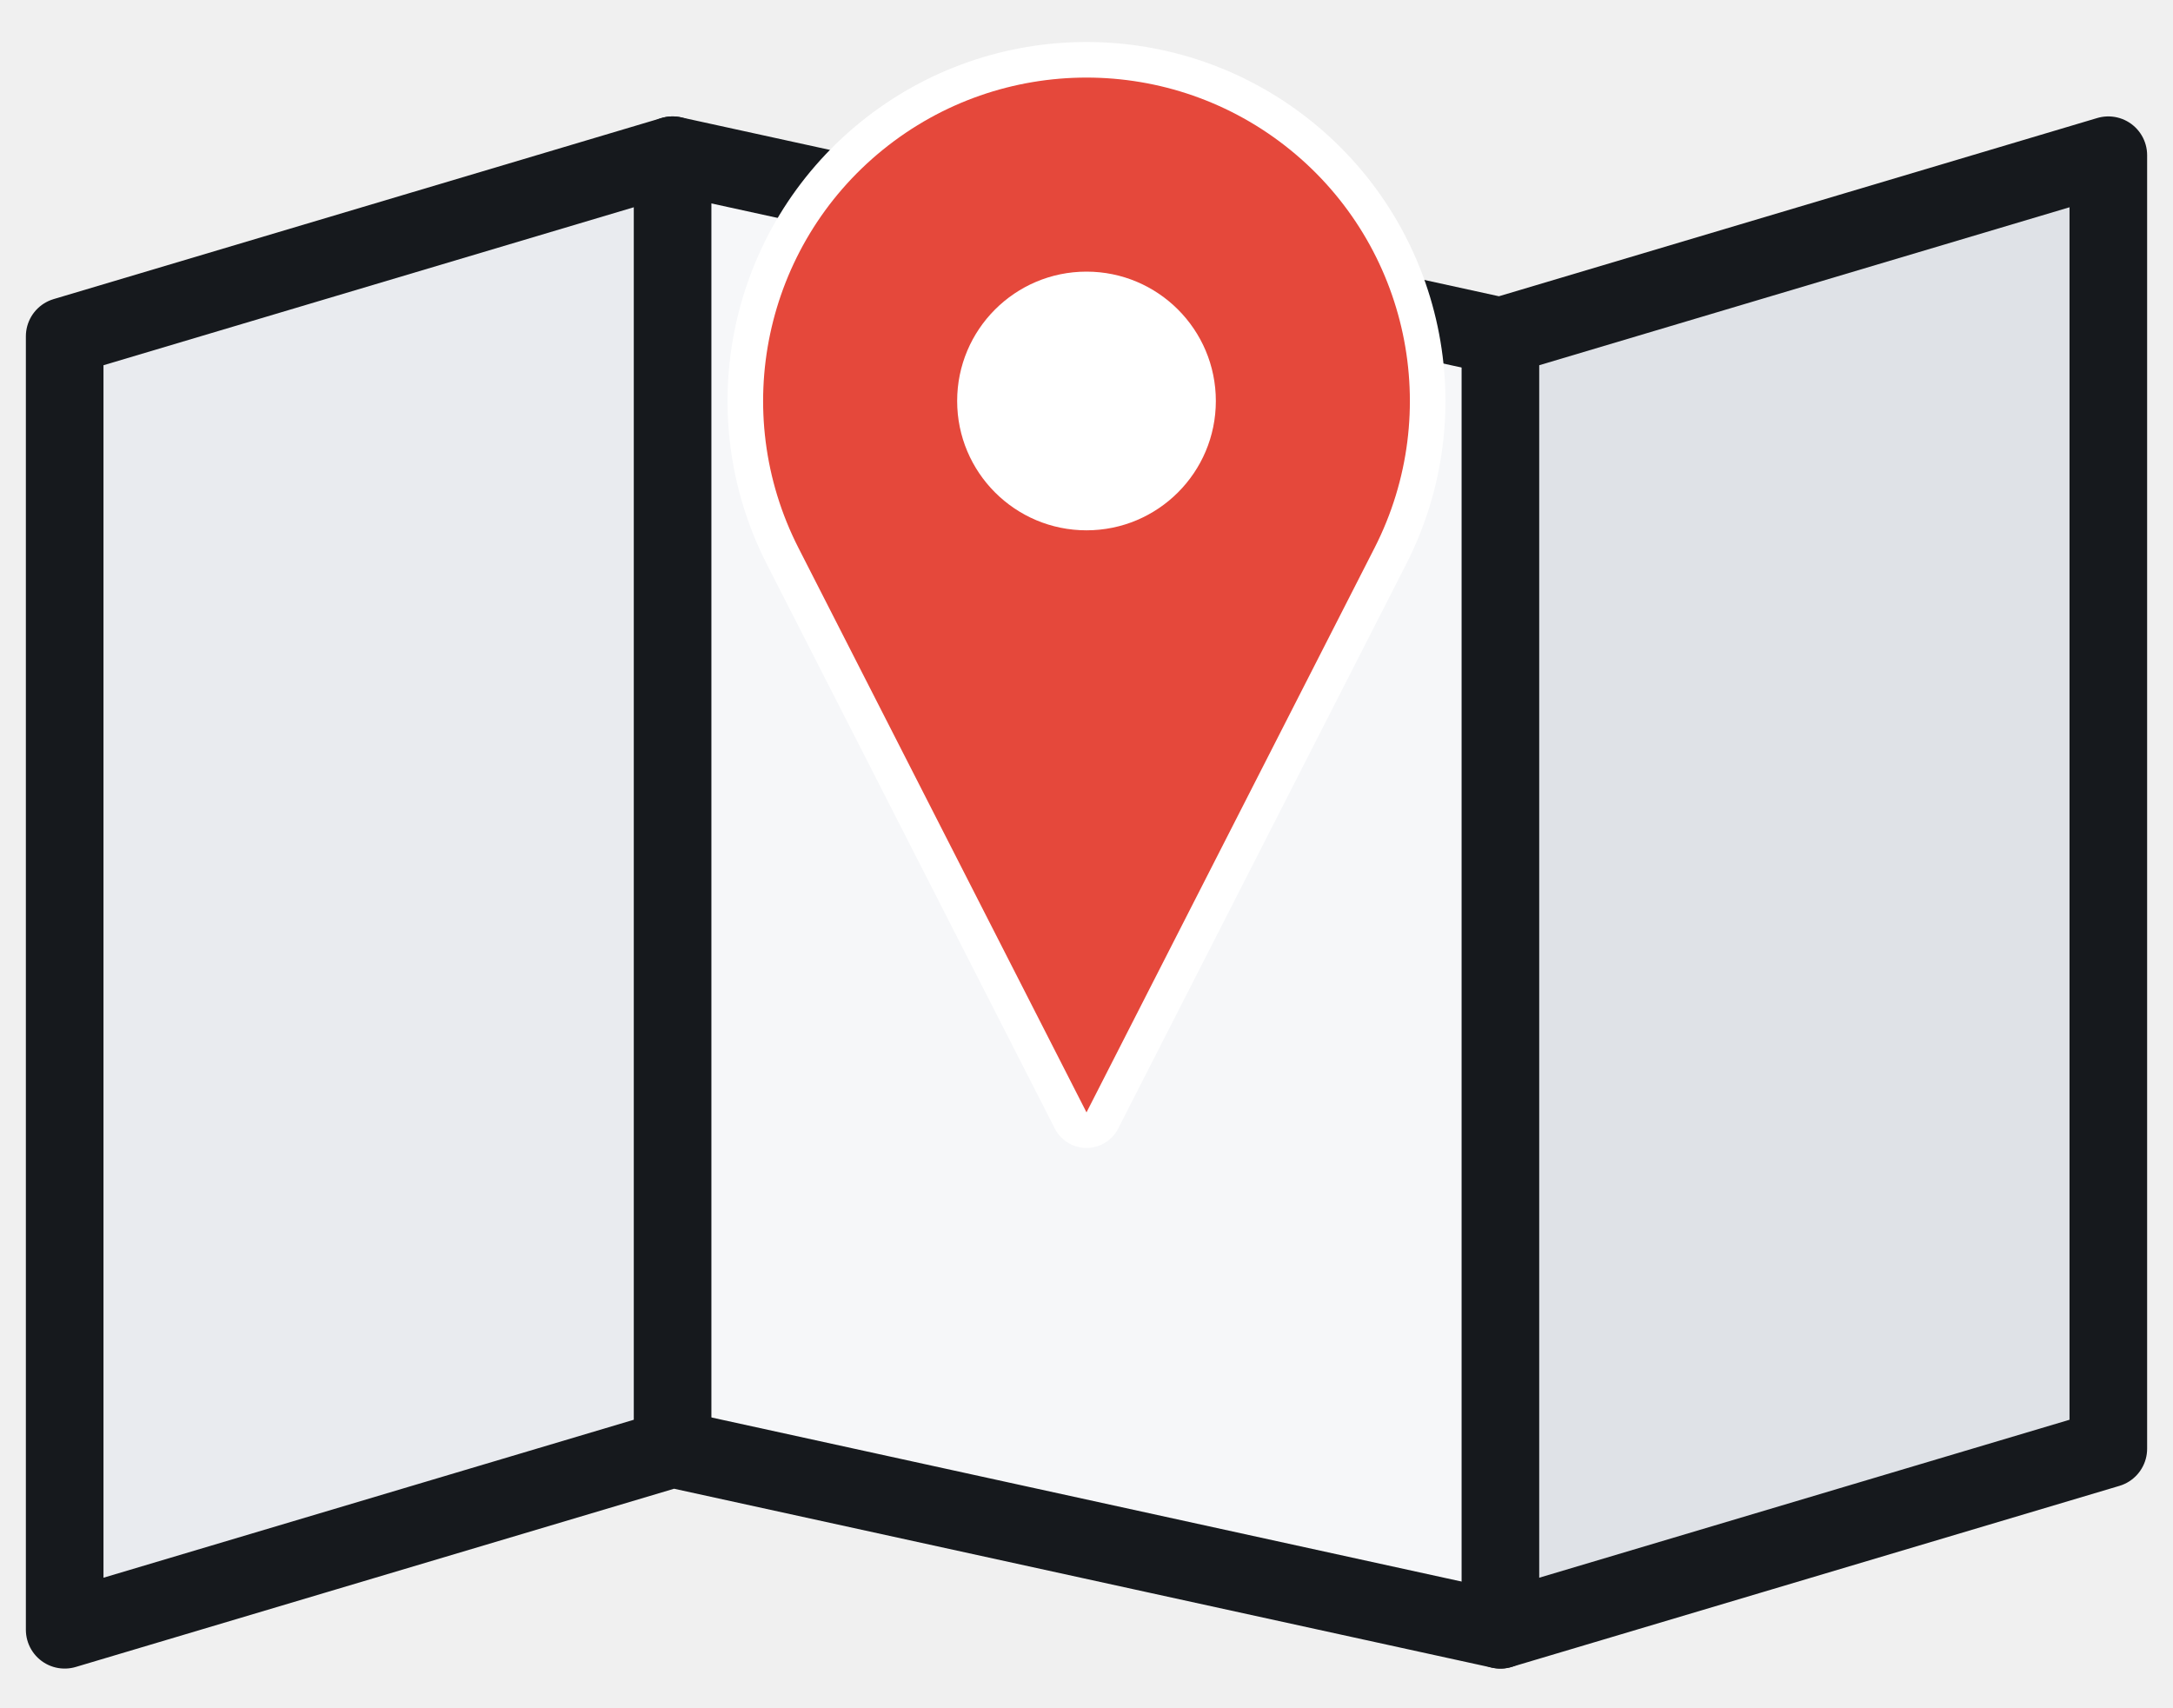
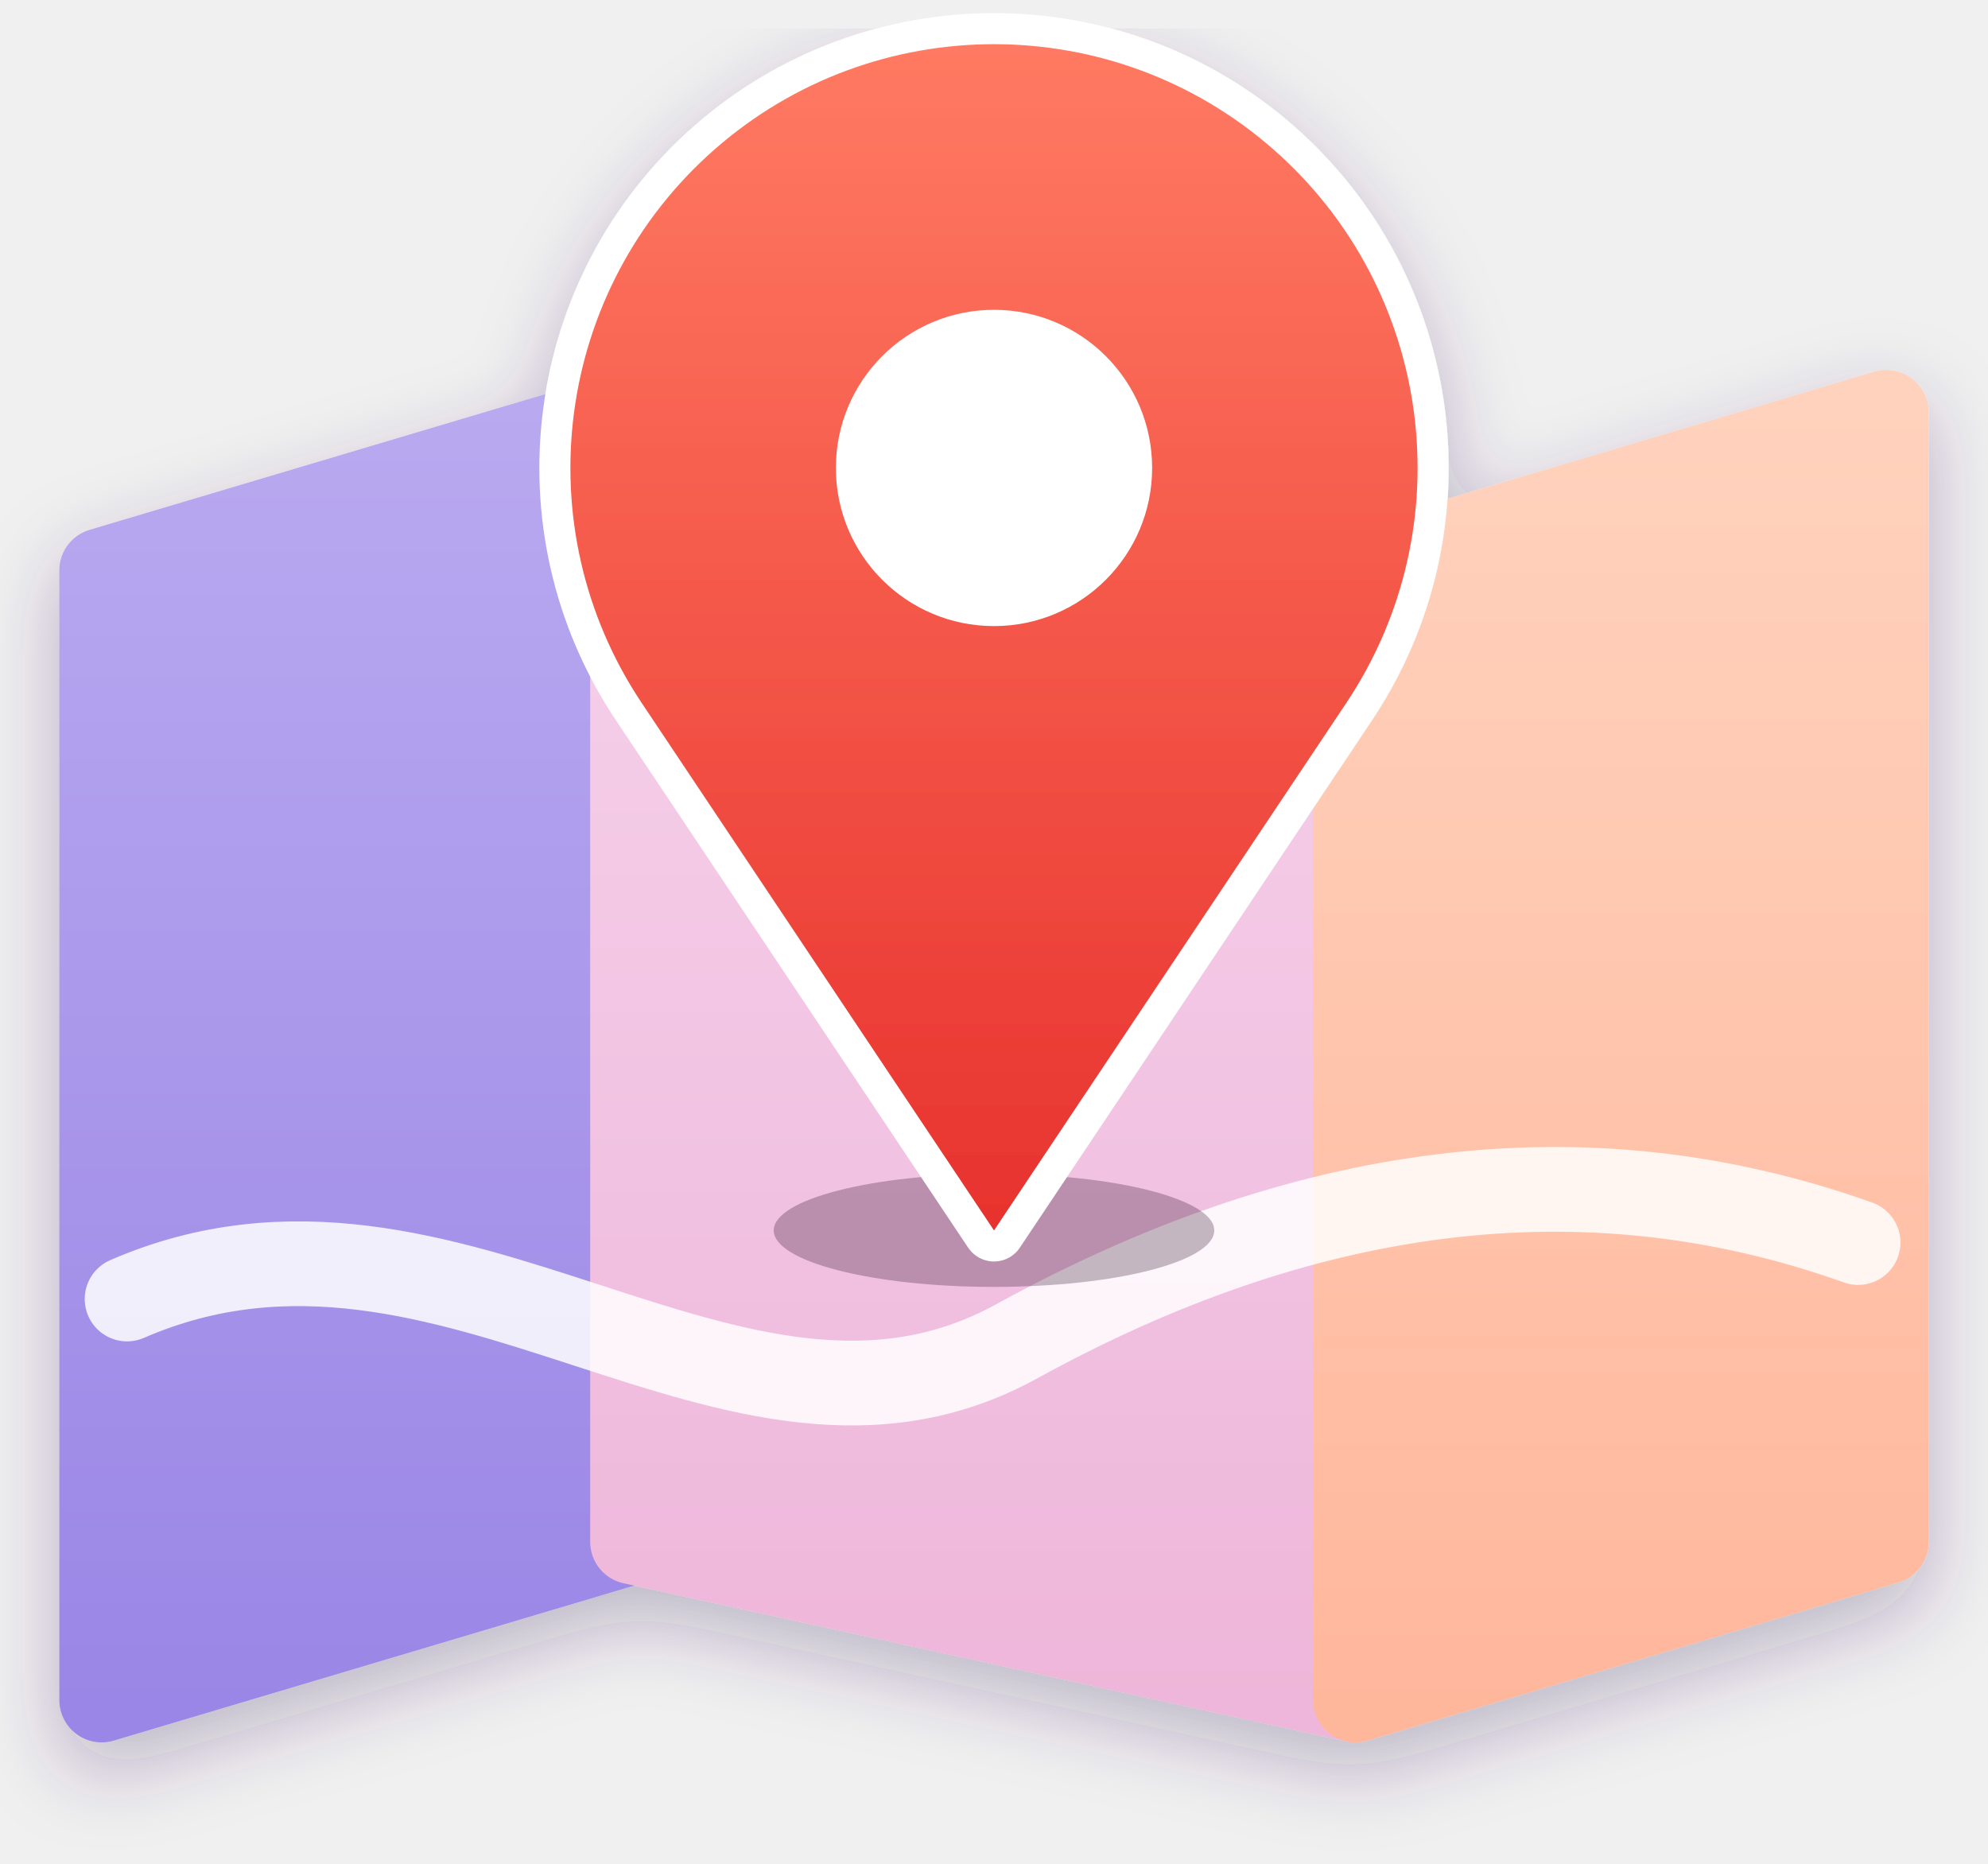
- <svg xmlns="http://www.w3.org/2000/svg" viewBox="176 248 672 528">
-   <polygon points="196,352 384,296 384,696 196,752" fill="#e9ebef" />
-   <polygon points="384,296 640,352 640,752 384,696" fill="#f6f7f9" />
-   <polygon points="640,352 828,296 828,696 640,752" fill="#dfe2e7" />
-   <g fill="none" stroke="#16191d" stroke-width="24" stroke-linejoin="round" stroke-linecap="round">
-     <polygon points="196,352 384,296 640,352 828,296 828,696 640,752 384,696 196,752" />
-     <line x1="384" y1="296" x2="384" y2="696" />
-     <line x1="640" y1="352" x2="640" y2="752" />
+ <svg xmlns="http://www.w3.org/2000/svg" width="704" height="660" viewBox="160 150 704 660">
+   <defs>
+     <linearGradient id="p0" x1="0" y1="0" x2="0" y2="1">
+       <stop offset="0" stop-color="#b9a9f0" />
+       <stop offset="1" stop-color="#9a86e6" />
+     </linearGradient>
+     <linearGradient id="p1" x1="0" y1="0" x2="0" y2="1">
+       <stop offset="0" stop-color="#f6d3ec" />
+       <stop offset="1" stop-color="#eeb6da" />
+     </linearGradient>
+     <linearGradient id="p2" x1="0" y1="0" x2="0" y2="1">
+       <stop offset="0" stop-color="#ffd2bd" />
+       <stop offset="1" stop-color="#ffb79c" />
+     </linearGradient>
+     <linearGradient id="pin" x1="0" y1="0" x2="0" y2="1">
+       <stop offset="0" stop-color="#ff7a62" />
+       <stop offset="1" stop-color="#e8322e" />
+     </linearGradient>
+     <filter id="lift" x="-10%" y="-10%" width="120%" height="130%">
+       <feDropShadow dx="0" dy="10" stdDeviation="14" flood-color="#3a2060" flood-opacity="0.28" />
+     </filter>
+   </defs>
+   <g filter="url(#lift)">
+     <g stroke-linejoin="round" stroke-width="30">
+       <polygon points="196,352 384,296 384,696 196,752" fill="url(#p0)" stroke="url(#p0)" />
+       <polygon points="384,296 640,352 640,752 384,696" fill="url(#p1)" stroke="url(#p1)" />
+       <polygon points="640,352 828,296 828,696 640,752" fill="url(#p2)" stroke="url(#p2)" />
+     </g>
+     <path d="M 205 610 C 320 560, 420 680, 520 625 S 720 555, 818 590" fill="none" stroke="#ffffff" stroke-opacity="0.85" stroke-width="30" stroke-linecap="round" />
+     <g transform="translate(0 -14.29)">
+       <ellipse cx="512" cy="600" rx="78" ry="20" fill="#2a0f2a" opacity="0.28" />
+       <path d="M 512 600 L 387.3 413.3 A 150 150 0 1 1 636.7 413.3 Z" fill="url(#pin)" stroke="#ffffff" stroke-width="22" stroke-linejoin="round" paint-order="stroke" />
+       <circle cx="512" cy="330" r="56" fill="#ffffff" />
+     </g>
  </g>
-   <path d="M 512 592 L 422.93 417.45 A 100 100 0 1 1 601.07 417.45 Z" fill="#e5483b" stroke="#ffffff" stroke-width="22" stroke-linejoin="round" paint-order="stroke" />
-   <circle cx="512" cy="372" r="40" fill="#ffffff" />
</svg>
